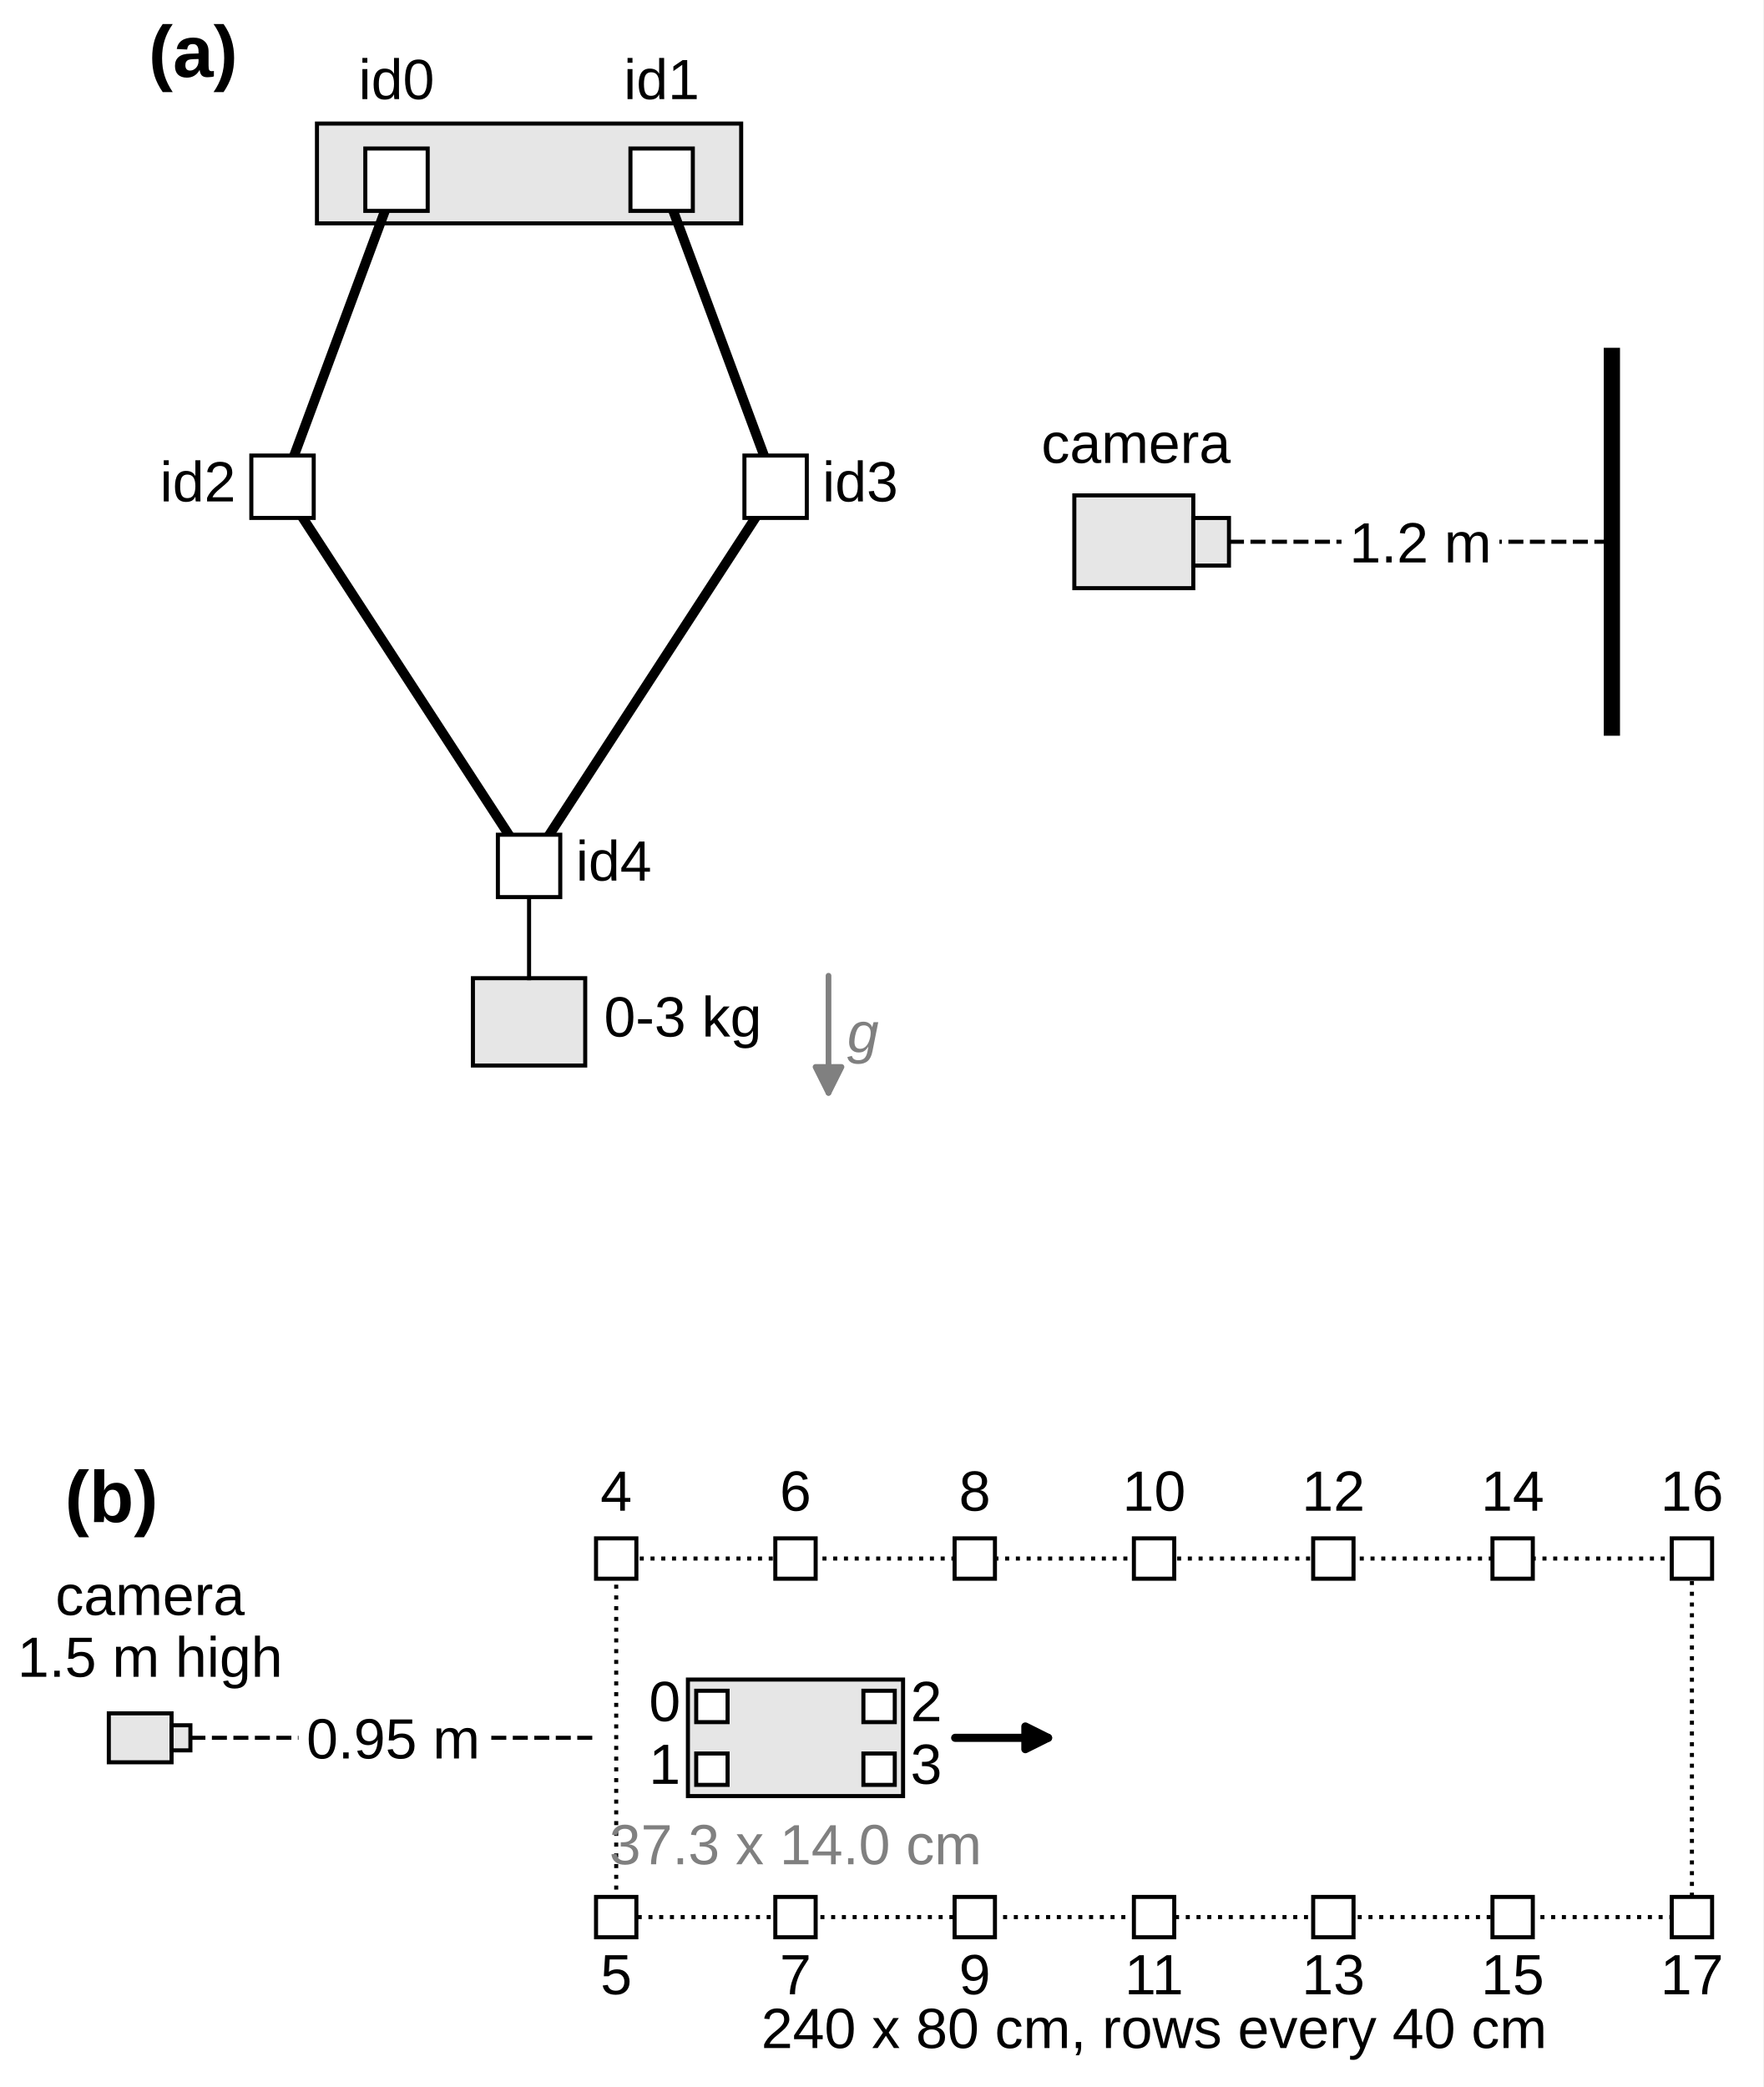
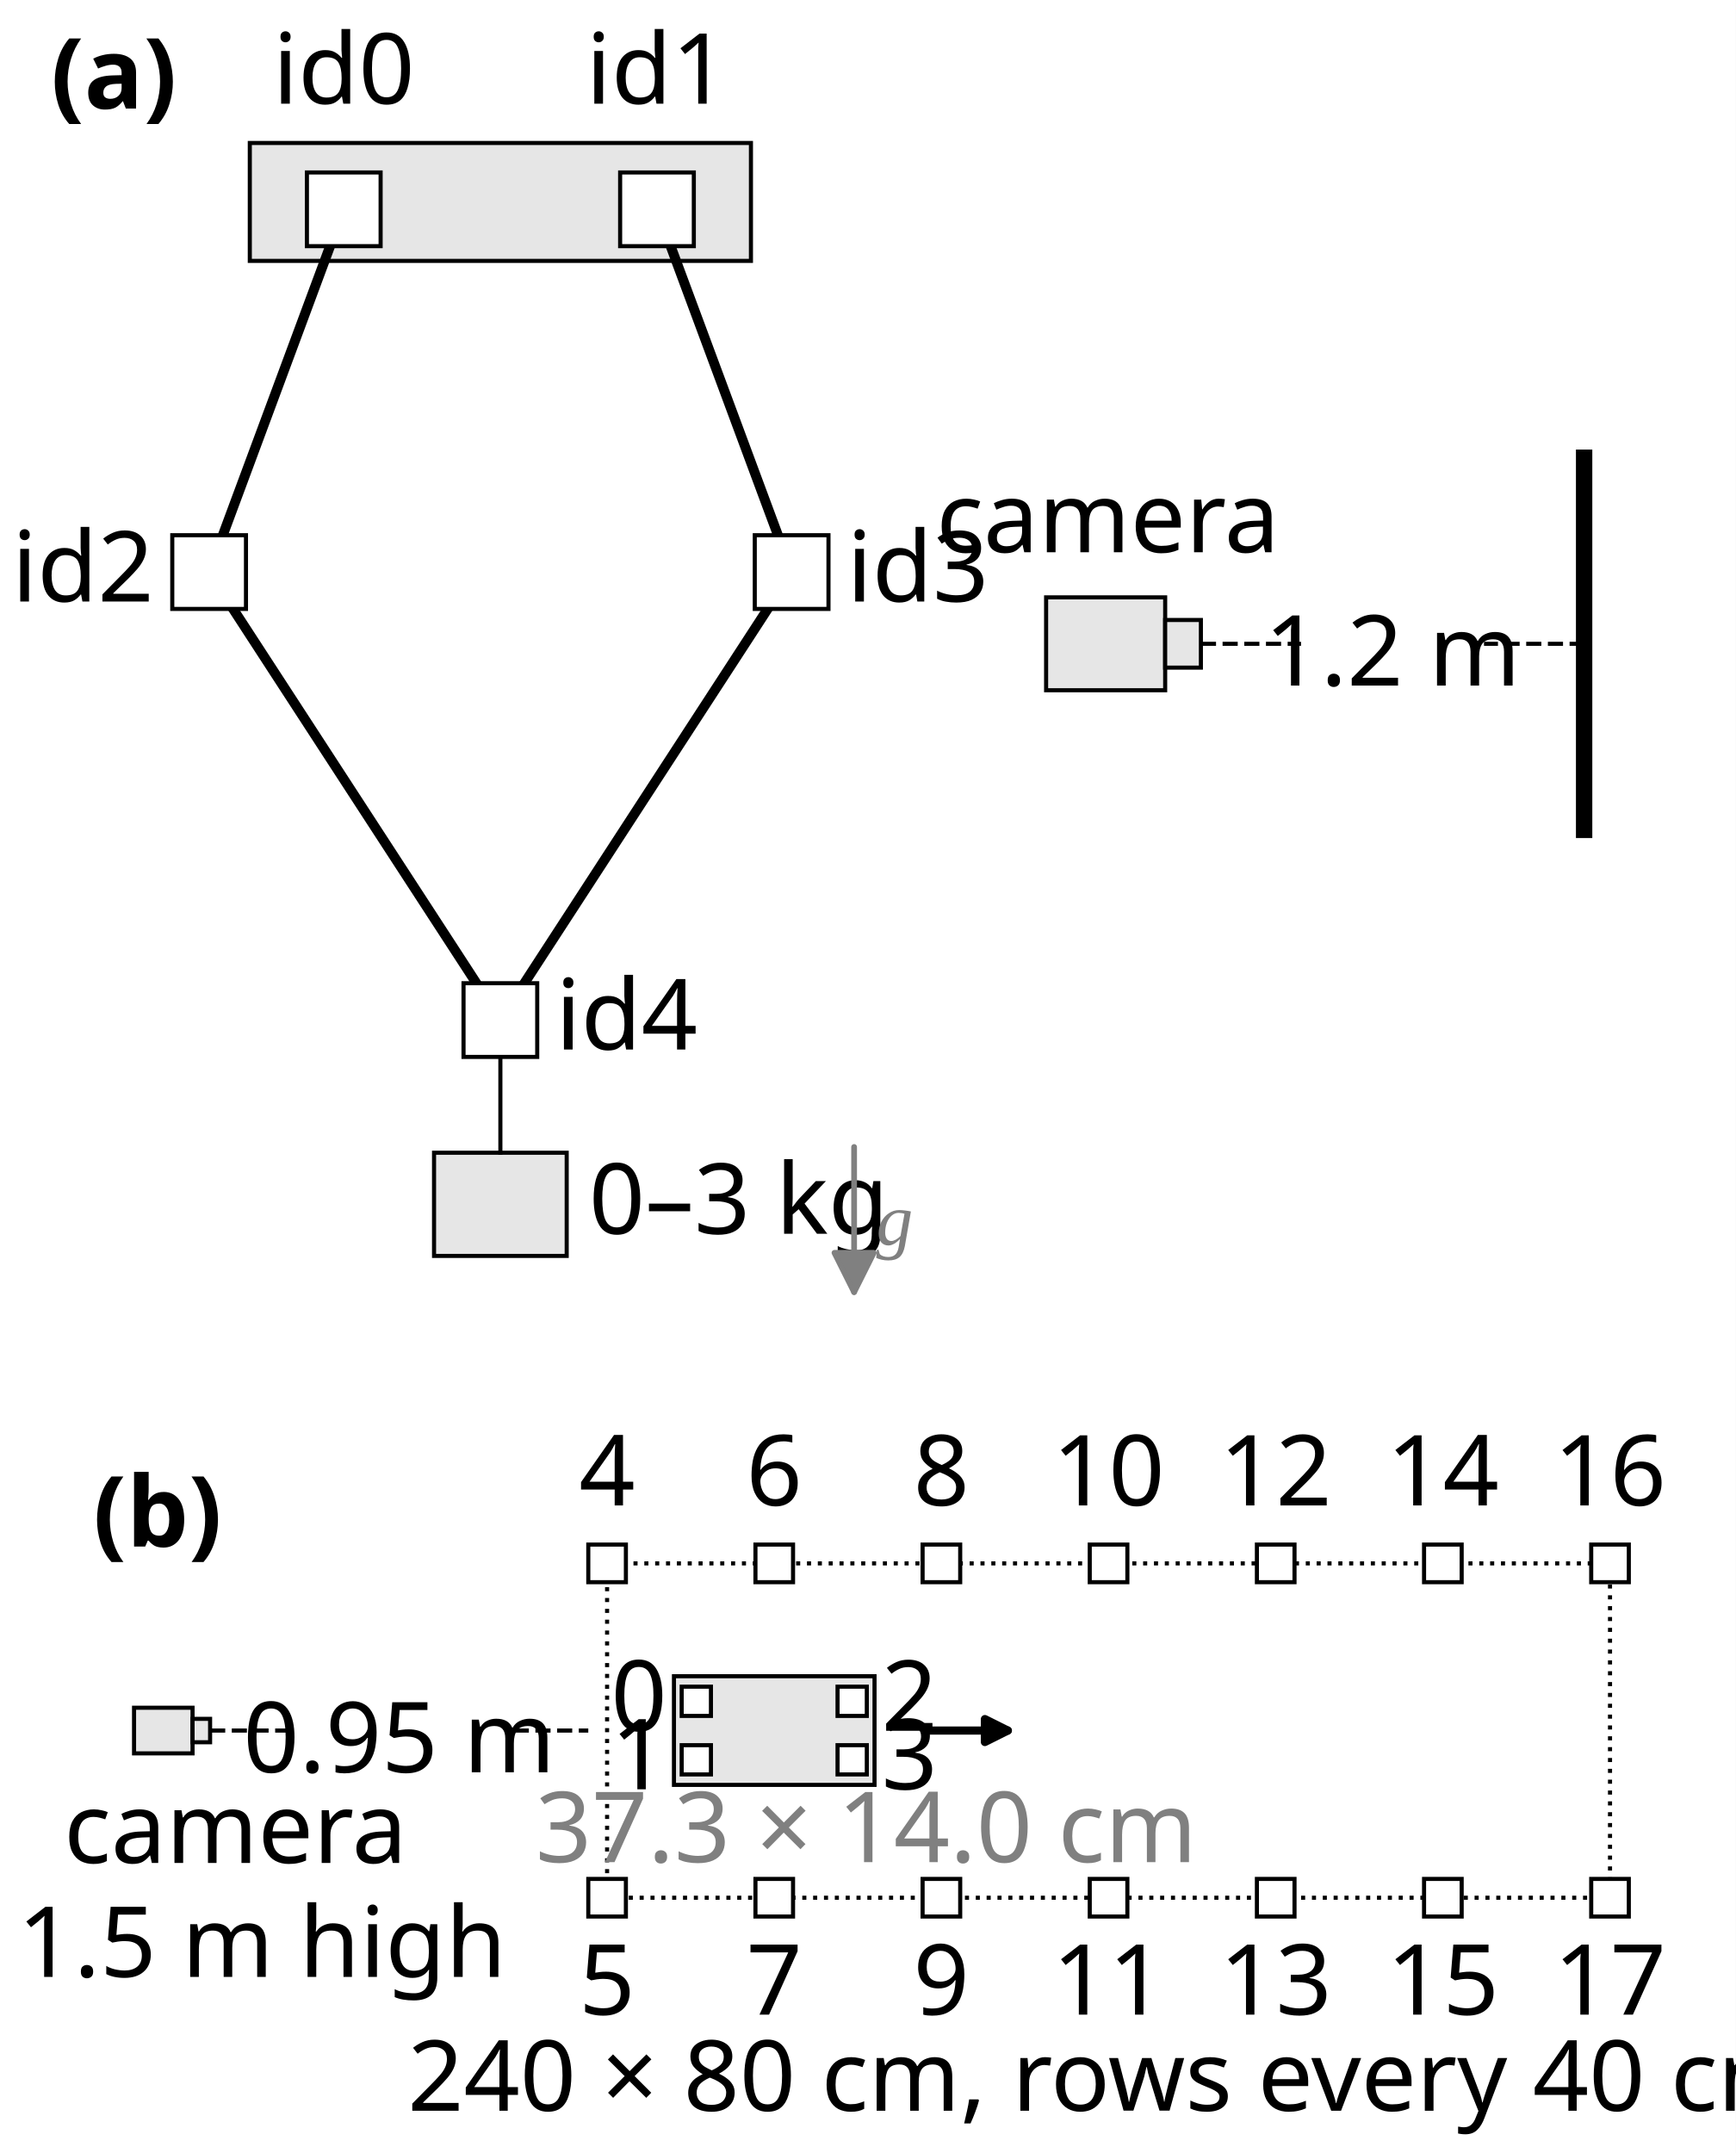
- <svg xmlns="http://www.w3.org/2000/svg" width="217.403pt" height="257.333pt" viewBox="0 0 217.403 257.333" version="1.1">
+ <svg xmlns="http://www.w3.org/2000/svg" width="212.095pt" height="263.052pt" viewBox="0 0 212.095 263.052" version="1.1">
  <defs>
    <style type="text/css">*{stroke-linejoin: round; stroke-linecap: butt}</style>
  </defs>
  <g id="figure_1">
    <g id="patch_1">
-       <path d="M 0 257.333  L 217.403 257.333  L 217.403 0  L 0 0  z " style="fill: #ffffff" />
+       <path d="M 0 263.052  L 212.095 263.052  L 212.095 0  L 0 0  z " style="fill: #ffffff" />
    </g>
    <g id="axes_1">
      <g id="patch_2">
-         <path d="M 39.081 27.543  L 91.385 27.543  L 91.385 15.236  L 39.081 15.236  z " clip-path="url(#p73a5b8a04f)" style="fill: #e6e6e6; stroke: #000000; stroke-width: 0.5; stroke-linejoin: miter" />
+         <path d="M 30.524 31.877  L 91.759 31.877  L 91.759 17.469  L 30.524 17.469  z " clip-path="url(#p7ae17d3ebd)" style="fill: #e6e6e6; stroke: #000000; stroke-width: 0.5; stroke-linejoin: miter" />
      </g>
      <g id="patch_3">
-         <path d="M 58.311 131.382  L 72.156 131.382  L 72.156 120.614  L 58.311 120.614  z " clip-path="url(#p73a5b8a04f)" style="fill: #e6e6e6; stroke: #000000; stroke-width: 0.5; stroke-linejoin: miter" />
+         <path d="M 53.037 153.447  L 69.246 153.447  L 69.246 140.839  L 53.037 140.839  z " clip-path="url(#p7ae17d3ebd)" style="fill: #e6e6e6; stroke: #000000; stroke-width: 0.5; stroke-linejoin: miter" />
      </g>
      <g id="line2d_1">
-         <path d="M 65.233 110.615  L 65.233 120.614  " clip-path="url(#p73a5b8a04f)" style="fill: none; stroke: #000000; stroke-width: 0.5; stroke-linecap: square" />
+         <path d="M 61.142 129.133  L 61.142 140.839  " clip-path="url(#p7ae17d3ebd)" style="fill: none; stroke: #000000; stroke-width: 0.5; stroke-linecap: square" />
      </g>
      <g id="line2d_2">
-         <path d="M 48.888 22.159  L 34.835 60.017  " clip-path="url(#p73a5b8a04f)" style="fill: none; stroke: #000000; stroke-width: 1.2; stroke-linecap: round" />
+         <path d="M 42.006 25.573  L 25.553 69.895  " clip-path="url(#p7ae17d3ebd)" style="fill: none; stroke: #000000; stroke-width: 1.2; stroke-linecap: round" />
      </g>
      <g id="line2d_3">
-         <path d="M 34.835 60.017  L 65.233 106.769  " clip-path="url(#p73a5b8a04f)" style="fill: none; stroke: #000000; stroke-width: 1.2; stroke-linecap: round" />
+         <path d="M 25.553 69.895  L 61.142 124.63  " clip-path="url(#p7ae17d3ebd)" style="fill: none; stroke: #000000; stroke-width: 1.2; stroke-linecap: round" />
      </g>
      <g id="line2d_4">
-         <path d="M 81.578 22.159  L 95.631 60.017  " clip-path="url(#p73a5b8a04f)" style="fill: none; stroke: #000000; stroke-width: 1.2; stroke-linecap: round" />
+         <path d="M 80.277 25.573  L 96.73 69.895  " clip-path="url(#p7ae17d3ebd)" style="fill: none; stroke: #000000; stroke-width: 1.2; stroke-linecap: round" />
      </g>
      <g id="line2d_5">
-         <path d="M 95.631 60.017  L 65.233 106.769  " clip-path="url(#p73a5b8a04f)" style="fill: none; stroke: #000000; stroke-width: 1.2; stroke-linecap: round" />
+         <path d="M 96.73 69.895  L 61.142 124.63  " clip-path="url(#p7ae17d3ebd)" style="fill: none; stroke: #000000; stroke-width: 1.2; stroke-linecap: round" />
      </g>
      <g id="text_1">
-         <text style="font-size: 7px; font-family: 'Arial'; text-anchor: middle" x="48.888" y="12.225" transform="rotate(-0 48.88812 12.22457)">id0</text>
+         <text style="font-size: 12px; font-family: 'TH Sarabun New'; text-anchor: middle" x="42.006" y="12.668" transform="rotate(-0 42.00555 12.66774)">id0</text>
      </g>
      <g id="text_2">
-         <text style="font-size: 7px; font-family: 'Arial'; text-anchor: middle" x="81.578" y="12.225" transform="rotate(-0 81.57832 12.22457)">id1</text>
+         <text style="font-size: 12px; font-family: 'TH Sarabun New'; text-anchor: middle" x="80.277" y="12.668" transform="rotate(-0 80.27747 12.66774)">id1</text>
      </g>
      <g id="text_3">
-         <text style="font-size: 7px; font-family: 'Arial'; text-anchor: end" x="29.066" y="61.828" transform="rotate(-0 29.06617 61.82809)">id2</text>
+         <text style="font-size: 12px; font-family: 'TH Sarabun New'; text-anchor: end" x="18.799" y="73.495" transform="rotate(-0 18.79908 73.49535)">id2</text>
      </g>
      <g id="text_4">
-         <text style="font-size: 7px; font-family: 'Arial'; text-anchor: start" x="101.4" y="61.828" transform="rotate(-0 101.4003 61.82809)">id3</text>
+         <text style="font-size: 12px; font-family: 'TH Sarabun New'; text-anchor: start" x="103.484" y="73.495" transform="rotate(-0 103.4839 73.49535)">id3</text>
      </g>
      <g id="text_5">
-         <text style="font-size: 7px; font-family: 'Arial'; text-anchor: start" x="71.002" y="108.58" transform="rotate(-0 71.00208 108.5802)">id4</text>
+         <text style="font-size: 12px; font-family: 'TH Sarabun New'; text-anchor: start" x="67.895" y="128.23" transform="rotate(-0 67.89537 128.2301)">id4</text>
      </g>
      <g id="text_6">
-         <text style="font-size: 7px; font-family: 'Arial'; text-anchor: start" x="74.463" y="127.81" transform="rotate(-0 74.4634 127.8096)">0-3 kg</text>
+         <text style="font-size: 12px; font-family: 'TH Sarabun New'; text-anchor: start" x="71.948" y="150.743" transform="rotate(-0 71.94769 150.743)">0–3 kg</text>
      </g>
      <g id="patch_4">
-         <path d="M 102.154 120.311  Q 102.154 127.925 102.154 134.756  " style="fill: none; stroke: #808080; stroke-width: 0.7; stroke-linecap: round" />
-         <path d="M 103.754 131.556  L 102.154 134.756  L 100.554 131.556  z " style="fill: #808080; stroke: #808080; stroke-width: 0.7; stroke-linecap: round" />
+         <path d="M 104.366 140.136  Q 104.366 149.393 104.366 157.867  " style="fill: none; stroke: #808080; stroke-width: 0.7; stroke-linecap: round" />
+         <path d="M 106.766 153.067  L 104.366 157.867  L 101.966 153.067  z " style="fill: #808080; stroke: #808080; stroke-width: 0.7; stroke-linecap: round" />
      </g>
      <g id="text_7">
-         <text style="font-style: italic; font-size: 7px; font-family: 'Arial'; text-anchor: start; fill: #808080" x="104.461" y="129.743" transform="rotate(-0 104.4615 129.7429)">g</text>
+         <g style="fill: #808080" transform="translate(107.0678 152.0943)">
+           <text>
+             <tspan x="0" y="-0.016" style="font-style: italic; font-size: 9px; font-family: 'Times New Roman'; fill: #808080">g</tspan>
+           </text>
+         </g>
      </g>
      <g id="text_8">
-         <text style="font-weight: 700; font-size: 9px; font-family: 'Arial'; text-anchor: start" x="18.313" y="9.481" transform="rotate(-0 18.31317 9.481427)">(a)</text>
+         <text style="font-weight: 700; font-size: 12px; font-family: 'TH Sarabun New'; text-anchor: start" x="6.21" y="13.261" transform="rotate(-0 6.210043 13.26052)">(a)</text>
      </g>
      <g id="patch_5">
-         <path d="M 45.042 26.005  L 52.734 26.005  L 52.734 18.313  L 45.042 18.313  z " clip-path="url(#p73a5b8a04f)" style="fill: #ffffff; stroke: #000000; stroke-width: 0.5; stroke-linejoin: miter" />
+         <path d="M 37.503 30.076  L 46.508 30.076  L 46.508 21.071  L 37.503 21.071  z " clip-path="url(#p7ae17d3ebd)" style="fill: #ffffff; stroke: #000000; stroke-width: 0.5; stroke-linejoin: miter" />
      </g>
      <g id="patch_6">
-         <path d="M 77.732 26.005  L 85.424 26.005  L 85.424 18.313  L 77.732 18.313  z " clip-path="url(#p73a5b8a04f)" style="fill: #ffffff; stroke: #000000; stroke-width: 0.5; stroke-linejoin: miter" />
+         <path d="M 75.775 30.076  L 84.78 30.076  L 84.78 21.071  L 75.775 21.071  z " clip-path="url(#p7ae17d3ebd)" style="fill: #ffffff; stroke: #000000; stroke-width: 0.5; stroke-linejoin: miter" />
      </g>
      <g id="patch_7">
-         <path d="M 30.989 63.862  L 38.681 63.862  L 38.681 56.171  L 30.989 56.171  z " clip-path="url(#p73a5b8a04f)" style="fill: #ffffff; stroke: #000000; stroke-width: 0.5; stroke-linejoin: miter" />
+         <path d="M 21.05 74.398  L 30.056 74.398  L 30.056 65.393  L 21.05 65.393  z " clip-path="url(#p7ae17d3ebd)" style="fill: #ffffff; stroke: #000000; stroke-width: 0.5; stroke-linejoin: miter" />
      </g>
      <g id="patch_8">
-         <path d="M 91.786 63.862  L 99.477 63.862  L 99.477 56.171  L 91.786 56.171  z " clip-path="url(#p73a5b8a04f)" style="fill: #ffffff; stroke: #000000; stroke-width: 0.5; stroke-linejoin: miter" />
+         <path d="M 92.227 74.398  L 101.233 74.398  L 101.233 65.393  L 92.227 65.393  z " clip-path="url(#p7ae17d3ebd)" style="fill: #ffffff; stroke: #000000; stroke-width: 0.5; stroke-linejoin: miter" />
      </g>
      <g id="patch_9">
-         <path d="M 61.387 110.615  L 69.079 110.615  L 69.079 102.923  L 61.387 102.923  z " clip-path="url(#p73a5b8a04f)" style="fill: #ffffff; stroke: #000000; stroke-width: 0.5; stroke-linejoin: miter" />
+         <path d="M 56.639 129.133  L 65.644 129.133  L 65.644 120.128  L 56.639 120.128  z " clip-path="url(#p7ae17d3ebd)" style="fill: #ffffff; stroke: #000000; stroke-width: 0.5; stroke-linejoin: miter" />
      </g>
    </g>
    <g id="axes_2">
      <g id="patch_10">
-         <path d="M 132.462 72.523  L 147.13 72.523  L 147.13 61.082  L 132.462 61.082  z " clip-path="url(#p66ca06079c)" style="fill: #e6e6e6; stroke: #000000; stroke-width: 0.5; stroke-linejoin: miter" />
+         <path d="M 127.826 84.334  L 142.374 84.334  L 142.374 72.986  L 127.826 72.986  z " clip-path="url(#p45f794fb10)" style="fill: #e6e6e6; stroke: #000000; stroke-width: 0.5; stroke-linejoin: miter" />
      </g>
      <g id="patch_11">
-         <path d="M 147.13 69.736  L 151.53 69.736  L 151.53 63.869  L 147.13 63.869  z " clip-path="url(#p66ca06079c)" style="fill: #e6e6e6; stroke: #000000; stroke-width: 0.5; stroke-linejoin: miter" />
+         <path d="M 142.374 81.57  L 146.739 81.57  L 146.739 75.75  L 142.374 75.75  z " clip-path="url(#p45f794fb10)" style="fill: #e6e6e6; stroke: #000000; stroke-width: 0.5; stroke-linejoin: miter" />
      </g>
      <g id="line2d_6">
-         <path d="M 151.53 66.803  L 198.742 66.803  " clip-path="url(#p66ca06079c)" style="fill: none; stroke-dasharray: 1.85,0.8; stroke-dashoffset: 0; stroke: #000000; stroke-width: 0.5" />
+         <path d="M 146.739 78.66  L 193.567 78.66  " clip-path="url(#p45f794fb10)" style="fill: none; stroke-dasharray: 1.85,0.8; stroke-dashoffset: 0; stroke: #000000; stroke-width: 0.5" />
      </g>
      <g id="line2d_7">
-         <path d="M 198.742 89.721  L 198.742 43.885  " clip-path="url(#p66ca06079c)" style="fill: none; stroke: #000000; stroke-width: 2; stroke-linecap: square" />
+         <path d="M 193.567 101.392  L 193.567 55.928  " clip-path="url(#p45f794fb10)" style="fill: none; stroke: #000000; stroke-width: 2; stroke-linecap: square" />
      </g>
      <g id="text_9">
        <g id="patch_12">
-           <path d="M 165.403 71.804  L 184.869 71.804  L 184.869 63.275  L 165.403 63.275  z " style="fill: #ffffff" />
+           <path d="M 158.975 87.72  L 181.331 87.72  L 181.331 72.6  L 158.975 72.6  z " style="fill: #ffffff" />
        </g>
-         <text style="font-size: 7px; font-family: 'Arial'; text-anchor: middle" x="175.136" y="69.351" transform="rotate(-0 175.136 69.35078)">1.2 m</text>
+         <text style="font-size: 12px; font-family: 'TH Sarabun New'; text-anchor: middle" x="170.153" y="83.76" transform="rotate(-0 170.1532 83.75996)">1.2 m</text>
      </g>
      <g id="text_10">
-         <text style="font-size: 7px; font-family: 'Arial'; text-anchor: middle" x="140.071" y="57.079" transform="rotate(-0 140.0713 57.07902)">camera</text>
+         <text style="font-size: 12px; font-family: 'TH Sarabun New'; text-anchor: middle" x="135.373" y="67.476" transform="rotate(-0 135.3728 67.47634)">camera</text>
      </g>
    </g>
    <g id="axes_3">
      <g id="patch_13">
-         <path d="M 75.977 236.383  L 208.611 236.383  L 208.611 192.172  L 75.977 192.172  L 75.977 236.383  z " clip-path="url(#p4d72ee40ca)" style="fill: none; stroke-dasharray: 0.5,0.825; stroke-dashoffset: 0; stroke: #000000; stroke-width: 0.5; stroke-linejoin: miter" />
+         <path d="M 74.182 231.863  L 196.731 231.863  L 196.731 191.013  L 74.182 191.013  L 74.182 231.863  z " clip-path="url(#p596d40d810)" style="fill: none; stroke-dasharray: 0.5,0.825; stroke-dashoffset: 0; stroke: #000000; stroke-width: 0.5; stroke-linejoin: miter" />
      </g>
      <g id="patch_14">
-         <path d="M 84.819 221.462  L 111.346 221.462  L 111.346 207.093  L 84.819 207.093  z " clip-path="url(#p4d72ee40ca)" style="fill: #e6e6e6; stroke: #000000; stroke-width: 0.5; stroke-linejoin: miter" />
+         <path d="M 82.352 218.076  L 106.861 218.076  L 106.861 204.8  L 82.352 204.8  z " clip-path="url(#p596d40d810)" style="fill: #e6e6e6; stroke: #000000; stroke-width: 0.5; stroke-linejoin: miter" />
      </g>
      <g id="patch_15">
-         <path d="M 13.417 217.295  L 21.154 217.295  L 21.154 211.26  L 13.417 211.26  z " clip-path="url(#p4d72ee40ca)" style="fill: #e6e6e6; stroke: #000000; stroke-width: 0.5; stroke-linejoin: miter" />
+         <path d="M 16.379 214.226  L 23.528 214.226  L 23.528 208.65  L 16.379 208.65  z " clip-path="url(#p596d40d810)" style="fill: #e6e6e6; stroke: #000000; stroke-width: 0.5; stroke-linejoin: miter" />
      </g>
      <g id="patch_16">
-         <path d="M 21.154 215.825  L 23.476 215.825  L 23.476 212.73  L 21.154 212.73  z " clip-path="url(#p4d72ee40ca)" style="fill: #e6e6e6; stroke: #000000; stroke-width: 0.5; stroke-linejoin: miter" />
+         <path d="M 23.528 212.867  L 25.672 212.867  L 25.672 210.008  L 23.528 210.008  z " clip-path="url(#p596d40d810)" style="fill: #e6e6e6; stroke: #000000; stroke-width: 0.5; stroke-linejoin: miter" />
      </g>
      <g id="line2d_8">
-         <path d="M 23.476 214.278  L 73.49 214.278  " clip-path="url(#p4d72ee40ca)" style="fill: none; stroke-dasharray: 1.85,0.8; stroke-dashoffset: 0; stroke: #000000; stroke-width: 0.5" />
+         <path d="M 25.672 211.438  L 71.884 211.438  " clip-path="url(#p596d40d810)" style="fill: none; stroke-dasharray: 1.85,0.8; stroke-dashoffset: 0; stroke: #000000; stroke-width: 0.5" />
      </g>
      <g id="text_11">
-         <text style="font-size: 7px; font-family: 'Arial'; text-anchor: middle" x="75.977" y="186.278" transform="rotate(-0 75.9766 186.2776)">4</text>
+         <text style="font-size: 12px; font-family: 'TH Sarabun New'; text-anchor: middle" x="74.182" y="183.928" transform="rotate(-0 74.18158 183.9278)">4</text>
      </g>
      <g id="text_12">
-         <text style="font-size: 7px; font-family: 'Arial'; text-anchor: middle" x="75.977" y="245.901" transform="rotate(-0 75.9766 245.9006)">5</text>
+         <text style="font-size: 12px; font-family: 'TH Sarabun New'; text-anchor: middle" x="74.182" y="246.148" transform="rotate(-0 74.18158 246.1475)">5</text>
      </g>
      <g id="text_13">
-         <text style="font-size: 7px; font-family: 'Arial'; text-anchor: middle" x="98.082" y="186.278" transform="rotate(-0 98.08233 186.2776)">6</text>
+         <text style="font-size: 12px; font-family: 'TH Sarabun New'; text-anchor: middle" x="94.606" y="183.928" transform="rotate(-0 94.60646 183.9278)">6</text>
      </g>
      <g id="text_14">
-         <text style="font-size: 7px; font-family: 'Arial'; text-anchor: middle" x="98.082" y="245.901" transform="rotate(-0 98.08233 245.9006)">7</text>
+         <text style="font-size: 12px; font-family: 'TH Sarabun New'; text-anchor: middle" x="94.606" y="246.148" transform="rotate(-0 94.60646 246.1475)">7</text>
      </g>
      <g id="text_15">
-         <text style="font-size: 7px; font-family: 'Arial'; text-anchor: middle" x="120.188" y="186.278" transform="rotate(-0 120.1881 186.2776)">8</text>
+         <text style="font-size: 12px; font-family: 'TH Sarabun New'; text-anchor: middle" x="115.031" y="183.928" transform="rotate(-0 115.0313 183.9278)">8</text>
      </g>
      <g id="text_16">
-         <text style="font-size: 7px; font-family: 'Arial'; text-anchor: middle" x="120.188" y="245.901" transform="rotate(-0 120.1881 245.9006)">9</text>
+         <text style="font-size: 12px; font-family: 'TH Sarabun New'; text-anchor: middle" x="115.031" y="246.148" transform="rotate(-0 115.0313 246.1475)">9</text>
      </g>
      <g id="text_17">
-         <text style="font-size: 7px; font-family: 'Arial'; text-anchor: middle" x="142.294" y="186.278" transform="rotate(-0 142.2938 186.2776)">10</text>
+         <text style="font-size: 12px; font-family: 'TH Sarabun New'; text-anchor: middle" x="135.456" y="183.928" transform="rotate(-0 135.4562 183.9278)">10</text>
      </g>
      <g id="text_18">
-         <text style="font-size: 7px; font-family: 'Arial'; text-anchor: middle" x="142.294" y="245.901" transform="rotate(-0 142.2938 245.9006)">11</text>
+         <text style="font-size: 12px; font-family: 'TH Sarabun New'; text-anchor: middle" x="135.456" y="246.148" transform="rotate(-0 135.4562 246.1475)">11</text>
      </g>
      <g id="text_19">
-         <text style="font-size: 7px; font-family: 'Arial'; text-anchor: middle" x="164.4" y="186.278" transform="rotate(-0 164.3995 186.2776)">12</text>
+         <text style="font-size: 12px; font-family: 'TH Sarabun New'; text-anchor: middle" x="155.881" y="183.928" transform="rotate(-0 155.8811 183.9278)">12</text>
      </g>
      <g id="text_20">
-         <text style="font-size: 7px; font-family: 'Arial'; text-anchor: middle" x="164.4" y="245.901" transform="rotate(-0 164.3995 245.9006)">13</text>
+         <text style="font-size: 12px; font-family: 'TH Sarabun New'; text-anchor: middle" x="155.881" y="246.148" transform="rotate(-0 155.8811 246.1475)">13</text>
      </g>
      <g id="text_21">
-         <text style="font-size: 7px; font-family: 'Arial'; text-anchor: middle" x="186.505" y="186.278" transform="rotate(-0 186.5052 186.2776)">14</text>
+         <text style="font-size: 12px; font-family: 'TH Sarabun New'; text-anchor: middle" x="176.306" y="183.928" transform="rotate(-0 176.306 183.9278)">14</text>
      </g>
      <g id="text_22">
-         <text style="font-size: 7px; font-family: 'Arial'; text-anchor: middle" x="186.505" y="245.901" transform="rotate(-0 186.5052 245.9006)">15</text>
+         <text style="font-size: 12px; font-family: 'TH Sarabun New'; text-anchor: middle" x="176.306" y="246.148" transform="rotate(-0 176.306 246.1475)">15</text>
      </g>
      <g id="text_23">
-         <text style="font-size: 7px; font-family: 'Arial'; text-anchor: middle" x="208.611" y="186.278" transform="rotate(-0 208.611 186.2776)">16</text>
+         <text style="font-size: 12px; font-family: 'TH Sarabun New'; text-anchor: middle" x="196.731" y="183.928" transform="rotate(-0 196.7309 183.9278)">16</text>
      </g>
      <g id="text_24">
-         <text style="font-size: 7px; font-family: 'Arial'; text-anchor: middle" x="208.611" y="245.901" transform="rotate(-0 208.611 245.9006)">17</text>
+         <text style="font-size: 12px; font-family: 'TH Sarabun New'; text-anchor: middle" x="196.731" y="246.148" transform="rotate(-0 196.7309 246.1475)">17</text>
      </g>
      <g id="text_25">
-         <text style="font-size: 7px; font-family: 'Arial'; text-anchor: middle" x="142.294" y="252.532" transform="rotate(-0 142.2938 252.5324)">240 x 80 cm, rows every 40 cm</text>
+         <text style="font-size: 12px; font-family: 'TH Sarabun New'; text-anchor: middle" x="135.456" y="257.892" transform="rotate(-0 135.4562 257.8918)">240 × 80 cm, rows every 40 cm</text>
      </g>
      <g id="text_26">
-         <text style="font-size: 7px; font-family: 'Arial'; text-anchor: end" x="83.907" y="212.221" transform="rotate(-0 83.90703 212.2206)">0</text>
+         <text style="font-size: 12px; font-family: 'TH Sarabun New'; text-anchor: end" x="81.509" y="211.463" transform="rotate(-0 81.50901 211.4633)">0</text>
      </g>
      <g id="text_27">
-         <text style="font-size: 7px; font-family: 'Arial'; text-anchor: end" x="83.907" y="219.958" transform="rotate(-0 83.90703 219.9576)">1</text>
+         <text style="font-size: 12px; font-family: 'TH Sarabun New'; text-anchor: end" x="81.509" y="218.612" transform="rotate(-0 81.50901 218.612)">1</text>
      </g>
      <g id="text_28">
-         <text style="font-size: 7px; font-family: 'Arial'; text-anchor: start" x="112.258" y="212.221" transform="rotate(-0 112.2576 212.2206)">2</text>
+         <text style="font-size: 12px; font-family: 'TH Sarabun New'; text-anchor: start" x="107.704" y="211.463" transform="rotate(-0 107.7039 211.4633)">2</text>
      </g>
      <g id="text_29">
-         <text style="font-size: 7px; font-family: 'Arial'; text-anchor: start" x="112.258" y="219.958" transform="rotate(-0 112.2576 219.9576)">3</text>
+         <text style="font-size: 12px; font-family: 'TH Sarabun New'; text-anchor: start" x="107.704" y="218.612" transform="rotate(-0 107.7039 218.612)">3</text>
      </g>
      <g id="text_30">
-         <text style="font-size: 7px; font-family: 'Arial'; text-anchor: middle; fill: #808080" x="98.082" y="229.874" transform="rotate(-0 98.08233 229.874)">37.3 x 14.0 cm</text>
+         <text style="font-size: 12px; font-family: 'TH Sarabun New'; text-anchor: middle; fill: #808080" x="105.84" y="227.516" transform="rotate(-0 105.8401 227.516)">37.3 × 14.0 cm</text>
      </g>
      <g id="patch_17">
-         <path d="M 117.771 214.278  Q 124.057 214.278 129.225 214.278  " style="fill: none; stroke: #000000; stroke-linecap: round" />
-         <path d="M 126.425 212.878  L 129.225 214.278  L 126.425 215.678  z " style="stroke: #000000; stroke-linecap: round" />
+         <path d="M 112.947 211.438  Q 118.606 211.438 123.147 211.438  " style="fill: none; stroke: #000000; stroke-linecap: round" />
+         <path d="M 120.347 210.038  L 123.147 211.438  L 120.347 212.838  z " style="stroke: #000000; stroke-linecap: round" />
      </g>
      <g id="text_31">
        <g id="patch_18">
-           <path d="M 36.804 219.279  L 60.162 219.279  L 60.162 210.749  L 36.804 210.749  z " style="fill: #ffffff" />
+           <path d="M 35.428 220.498  L 62.128 220.498  L 62.128 205.378  L 35.428 205.378  z " style="fill: #ffffff" />
        </g>
-         <text style="font-size: 7px; font-family: 'Arial'; text-anchor: middle" x="48.483" y="216.826" transform="rotate(-0 48.48261 216.8257)">0.95 m</text>
+         <text style="font-size: 12px; font-family: 'TH Sarabun New'; text-anchor: middle" x="48.778" y="216.538" transform="rotate(-0 48.77813 216.5377)">0.95 m</text>
      </g>
      <g id="text_32">
-         <text style="font-size: 7px; font-family: 'Arial'" transform="translate(6.831953 199.1345)">camera</text>
-         <text style="font-size: 7px; font-family: 'Arial'" transform="translate(2.16 206.7532)">1.5 m high</text>
+         <text style="font-size: 12px; font-family: 'TH Sarabun New'" transform="translate(7.810313 227.6145)">camera</text>
+         <text style="font-size: 12px; font-family: 'TH Sarabun New'" transform="translate(2.16 241.5345)">1.5 m high</text>
      </g>
      <g id="text_33">
-         <text style="font-weight: 700; font-size: 9px; font-family: 'Arial'; text-anchor: start" x="8.001" y="187.671" transform="rotate(-0 8.001499 187.6712)">(b)</text>
+         <text style="font-weight: 700; font-size: 12px; font-family: 'TH Sarabun New'; text-anchor: start" x="11.375" y="188.958" transform="rotate(-0 11.37505 188.9578)">(b)</text>
      </g>
      <g id="patch_19">
-         <path d="M 73.49 194.659  L 78.463 194.659  L 78.463 189.685  L 73.49 189.685  z " clip-path="url(#p4d72ee40ca)" style="fill: #ffffff; stroke: #000000; stroke-width: 0.5; stroke-linejoin: miter" />
+         <path d="M 71.884 193.311  L 76.479 193.311  L 76.479 188.715  L 71.884 188.715  z " clip-path="url(#p596d40d810)" style="fill: #ffffff; stroke: #000000; stroke-width: 0.5; stroke-linejoin: miter" />
      </g>
      <g id="patch_20">
-         <path d="M 73.49 238.87  L 78.463 238.87  L 78.463 233.896  L 73.49 233.896  z " clip-path="url(#p4d72ee40ca)" style="fill: #ffffff; stroke: #000000; stroke-width: 0.5; stroke-linejoin: miter" />
+         <path d="M 71.884 234.16  L 76.479 234.16  L 76.479 229.565  L 71.884 229.565  z " clip-path="url(#p596d40d810)" style="fill: #ffffff; stroke: #000000; stroke-width: 0.5; stroke-linejoin: miter" />
      </g>
      <g id="patch_21">
-         <path d="M 95.595 194.659  L 100.569 194.659  L 100.569 189.685  L 95.595 189.685  z " clip-path="url(#p4d72ee40ca)" style="fill: #ffffff; stroke: #000000; stroke-width: 0.5; stroke-linejoin: miter" />
+         <path d="M 92.309 193.311  L 96.904 193.311  L 96.904 188.715  L 92.309 188.715  z " clip-path="url(#p596d40d810)" style="fill: #ffffff; stroke: #000000; stroke-width: 0.5; stroke-linejoin: miter" />
      </g>
      <g id="patch_22">
-         <path d="M 95.595 238.87  L 100.569 238.87  L 100.569 233.896  L 95.595 233.896  z " clip-path="url(#p4d72ee40ca)" style="fill: #ffffff; stroke: #000000; stroke-width: 0.5; stroke-linejoin: miter" />
+         <path d="M 92.309 234.16  L 96.904 234.16  L 96.904 229.565  L 92.309 229.565  z " clip-path="url(#p596d40d810)" style="fill: #ffffff; stroke: #000000; stroke-width: 0.5; stroke-linejoin: miter" />
      </g>
      <g id="patch_23">
-         <path d="M 117.701 194.659  L 122.675 194.659  L 122.675 189.685  L 117.701 189.685  z " clip-path="url(#p4d72ee40ca)" style="fill: #ffffff; stroke: #000000; stroke-width: 0.5; stroke-linejoin: miter" />
+         <path d="M 112.734 193.311  L 117.329 193.311  L 117.329 188.715  L 112.734 188.715  z " clip-path="url(#p596d40d810)" style="fill: #ffffff; stroke: #000000; stroke-width: 0.5; stroke-linejoin: miter" />
      </g>
      <g id="patch_24">
-         <path d="M 117.701 238.87  L 122.675 238.87  L 122.675 233.896  L 117.701 233.896  z " clip-path="url(#p4d72ee40ca)" style="fill: #ffffff; stroke: #000000; stroke-width: 0.5; stroke-linejoin: miter" />
+         <path d="M 112.734 234.16  L 117.329 234.16  L 117.329 229.565  L 112.734 229.565  z " clip-path="url(#p596d40d810)" style="fill: #ffffff; stroke: #000000; stroke-width: 0.5; stroke-linejoin: miter" />
      </g>
      <g id="patch_25">
-         <path d="M 139.807 194.659  L 144.781 194.659  L 144.781 189.685  L 139.807 189.685  z " clip-path="url(#p4d72ee40ca)" style="fill: #ffffff; stroke: #000000; stroke-width: 0.5; stroke-linejoin: miter" />
+         <path d="M 133.158 193.311  L 137.754 193.311  L 137.754 188.715  L 133.158 188.715  z " clip-path="url(#p596d40d810)" style="fill: #ffffff; stroke: #000000; stroke-width: 0.5; stroke-linejoin: miter" />
      </g>
      <g id="patch_26">
-         <path d="M 139.807 238.87  L 144.781 238.87  L 144.781 233.896  L 139.807 233.896  z " clip-path="url(#p4d72ee40ca)" style="fill: #ffffff; stroke: #000000; stroke-width: 0.5; stroke-linejoin: miter" />
+         <path d="M 133.158 234.16  L 137.754 234.16  L 137.754 229.565  L 133.158 229.565  z " clip-path="url(#p596d40d810)" style="fill: #ffffff; stroke: #000000; stroke-width: 0.5; stroke-linejoin: miter" />
      </g>
      <g id="patch_27">
-         <path d="M 161.913 194.659  L 166.886 194.659  L 166.886 189.685  L 161.913 189.685  z " clip-path="url(#p4d72ee40ca)" style="fill: #ffffff; stroke: #000000; stroke-width: 0.5; stroke-linejoin: miter" />
+         <path d="M 153.583 193.311  L 158.179 193.311  L 158.179 188.715  L 153.583 188.715  z " clip-path="url(#p596d40d810)" style="fill: #ffffff; stroke: #000000; stroke-width: 0.5; stroke-linejoin: miter" />
      </g>
      <g id="patch_28">
-         <path d="M 161.913 238.87  L 166.886 238.87  L 166.886 233.896  L 161.913 233.896  z " clip-path="url(#p4d72ee40ca)" style="fill: #ffffff; stroke: #000000; stroke-width: 0.5; stroke-linejoin: miter" />
+         <path d="M 153.583 234.16  L 158.179 234.16  L 158.179 229.565  L 153.583 229.565  z " clip-path="url(#p596d40d810)" style="fill: #ffffff; stroke: #000000; stroke-width: 0.5; stroke-linejoin: miter" />
      </g>
      <g id="patch_29">
-         <path d="M 184.018 194.659  L 188.992 194.659  L 188.992 189.685  L 184.018 189.685  z " clip-path="url(#p4d72ee40ca)" style="fill: #ffffff; stroke: #000000; stroke-width: 0.5; stroke-linejoin: miter" />
+         <path d="M 174.008 193.311  L 178.604 193.311  L 178.604 188.715  L 174.008 188.715  z " clip-path="url(#p596d40d810)" style="fill: #ffffff; stroke: #000000; stroke-width: 0.5; stroke-linejoin: miter" />
      </g>
      <g id="patch_30">
-         <path d="M 184.018 238.87  L 188.992 238.87  L 188.992 233.896  L 184.018 233.896  z " clip-path="url(#p4d72ee40ca)" style="fill: #ffffff; stroke: #000000; stroke-width: 0.5; stroke-linejoin: miter" />
+         <path d="M 174.008 234.16  L 178.604 234.16  L 178.604 229.565  L 174.008 229.565  z " clip-path="url(#p596d40d810)" style="fill: #ffffff; stroke: #000000; stroke-width: 0.5; stroke-linejoin: miter" />
      </g>
      <g id="patch_31">
-         <path d="M 206.124 194.659  L 211.098 194.659  L 211.098 189.685  L 206.124 189.685  z " clip-path="url(#p4d72ee40ca)" style="fill: #ffffff; stroke: #000000; stroke-width: 0.5; stroke-linejoin: miter" />
+         <path d="M 194.433 193.311  L 199.029 193.311  L 199.029 188.715  L 194.433 188.715  z " clip-path="url(#p596d40d810)" style="fill: #ffffff; stroke: #000000; stroke-width: 0.5; stroke-linejoin: miter" />
      </g>
      <g id="patch_32">
-         <path d="M 206.124 238.87  L 211.098 238.87  L 211.098 233.896  L 206.124 233.896  z " clip-path="url(#p4d72ee40ca)" style="fill: #ffffff; stroke: #000000; stroke-width: 0.5; stroke-linejoin: miter" />
+         <path d="M 194.433 234.16  L 199.029 234.16  L 199.029 229.565  L 194.433 229.565  z " clip-path="url(#p596d40d810)" style="fill: #ffffff; stroke: #000000; stroke-width: 0.5; stroke-linejoin: miter" />
      </g>
      <g id="patch_33">
-         <path d="M 85.841 212.343  L 89.71 212.343  L 89.71 208.475  L 85.841 208.475  z " clip-path="url(#p4d72ee40ca)" style="fill: #ffffff; stroke: #000000; stroke-width: 0.5; stroke-linejoin: miter" />
+         <path d="M 83.296 209.65  L 86.871 209.65  L 86.871 206.076  L 83.296 206.076  z " clip-path="url(#p596d40d810)" style="fill: #ffffff; stroke: #000000; stroke-width: 0.5; stroke-linejoin: miter" />
      </g>
      <g id="patch_34">
-         <path d="M 85.841 220.08  L 89.71 220.08  L 89.71 216.212  L 85.841 216.212  z " clip-path="url(#p4d72ee40ca)" style="fill: #ffffff; stroke: #000000; stroke-width: 0.5; stroke-linejoin: miter" />
+         <path d="M 83.296 216.799  L 86.871 216.799  L 86.871 213.225  L 83.296 213.225  z " clip-path="url(#p596d40d810)" style="fill: #ffffff; stroke: #000000; stroke-width: 0.5; stroke-linejoin: miter" />
      </g>
      <g id="patch_35">
-         <path d="M 106.455 212.343  L 110.323 212.343  L 110.323 208.475  L 106.455 208.475  z " clip-path="url(#p4d72ee40ca)" style="fill: #ffffff; stroke: #000000; stroke-width: 0.5; stroke-linejoin: miter" />
+         <path d="M 102.342 209.65  L 105.917 209.65  L 105.917 206.076  L 102.342 206.076  z " clip-path="url(#p596d40d810)" style="fill: #ffffff; stroke: #000000; stroke-width: 0.5; stroke-linejoin: miter" />
      </g>
      <g id="patch_36">
-         <path d="M 106.455 220.08  L 110.323 220.08  L 110.323 216.212  L 106.455 216.212  z " clip-path="url(#p4d72ee40ca)" style="fill: #ffffff; stroke: #000000; stroke-width: 0.5; stroke-linejoin: miter" />
+         <path d="M 102.342 216.799  L 105.917 216.799  L 105.917 213.225  L 102.342 213.225  z " clip-path="url(#p596d40d810)" style="fill: #ffffff; stroke: #000000; stroke-width: 0.5; stroke-linejoin: miter" />
      </g>
    </g>
  </g>
  <defs>
-     <clipPath id="p73a5b8a04f">
-       <rect x="17.159" y="2.16" width="96.148" height="138.453" />
+     <clipPath id="p7ae17d3ebd">
+       <rect x="4.859" y="2.16" width="112.564" height="162.093" />
    </clipPath>
-     <clipPath id="p66ca06079c">
-       <rect x="123.57" y="25.55" width="91.672" height="91.672" />
+     <clipPath id="p45f794fb10">
+       <rect x="119.006" y="37.742" width="90.929" height="90.929" />
    </clipPath>
-     <clipPath id="p4d72ee40ca">
-       <rect x="6.896" y="181.119" width="208.346" height="74.054" />
+     <clipPath id="p596d40d810">
+       <rect x="10.354" y="178.758" width="192.505" height="79.657" />
    </clipPath>
  </defs>
</svg>
